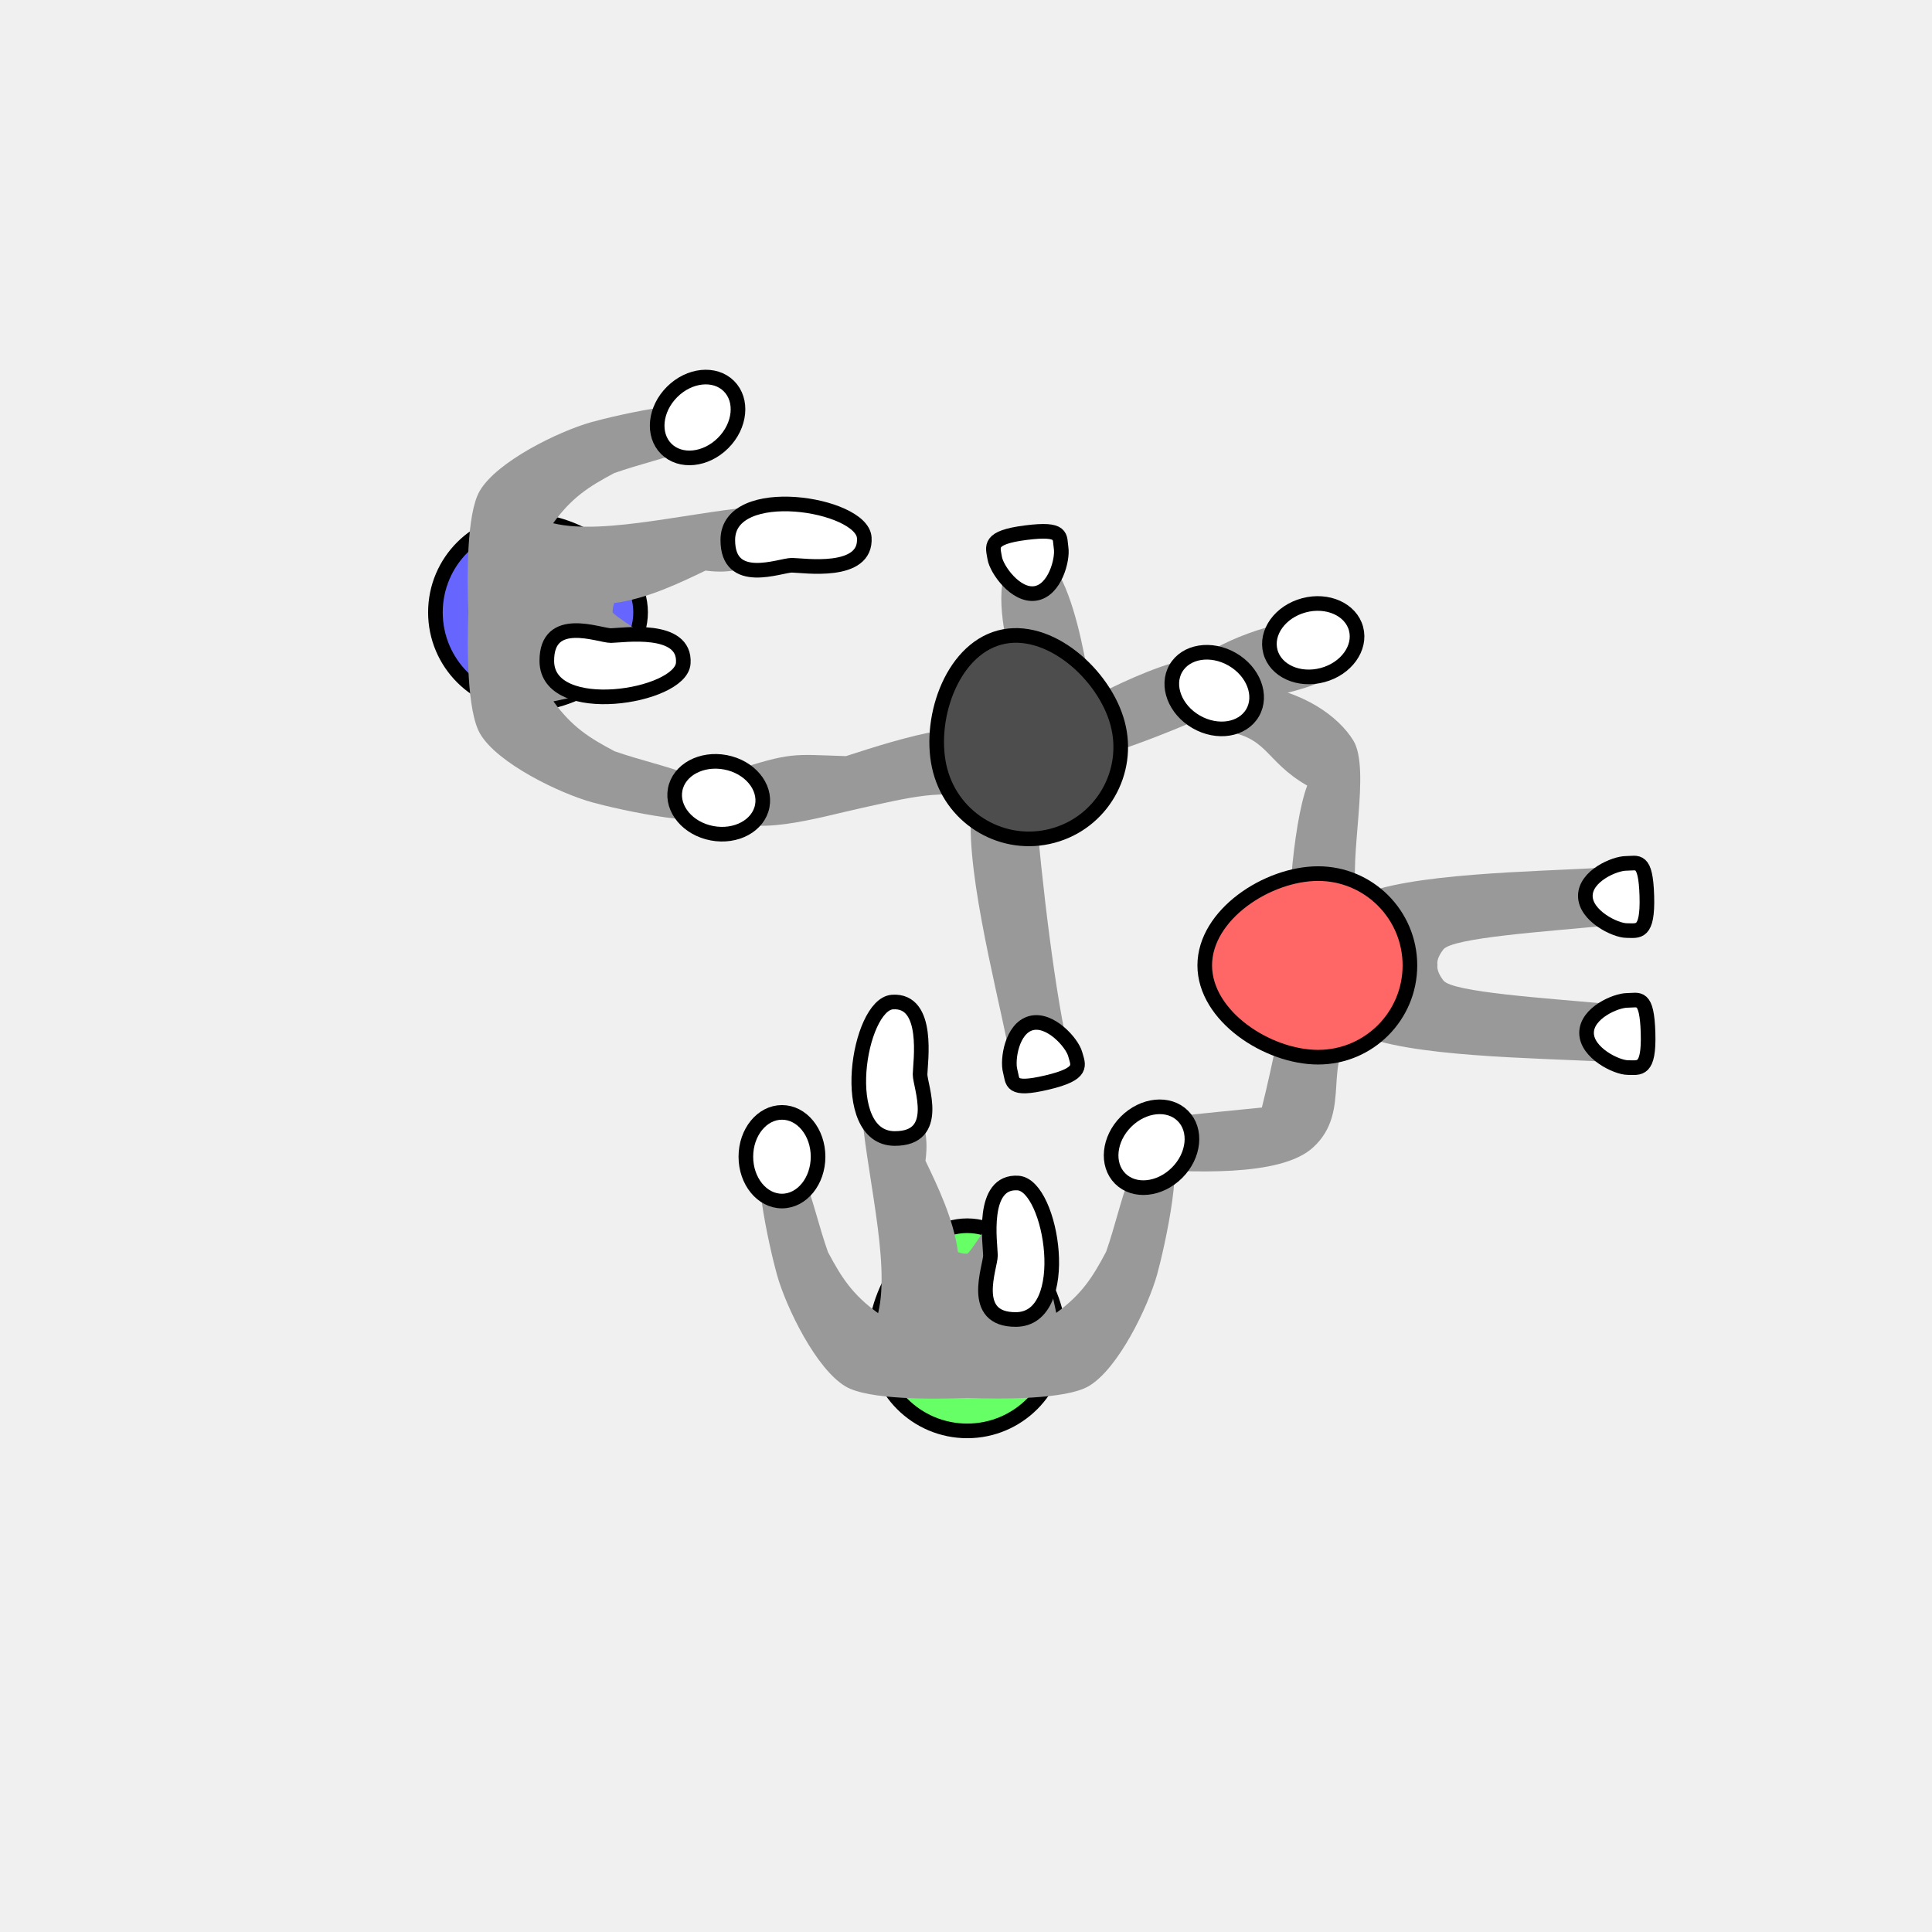
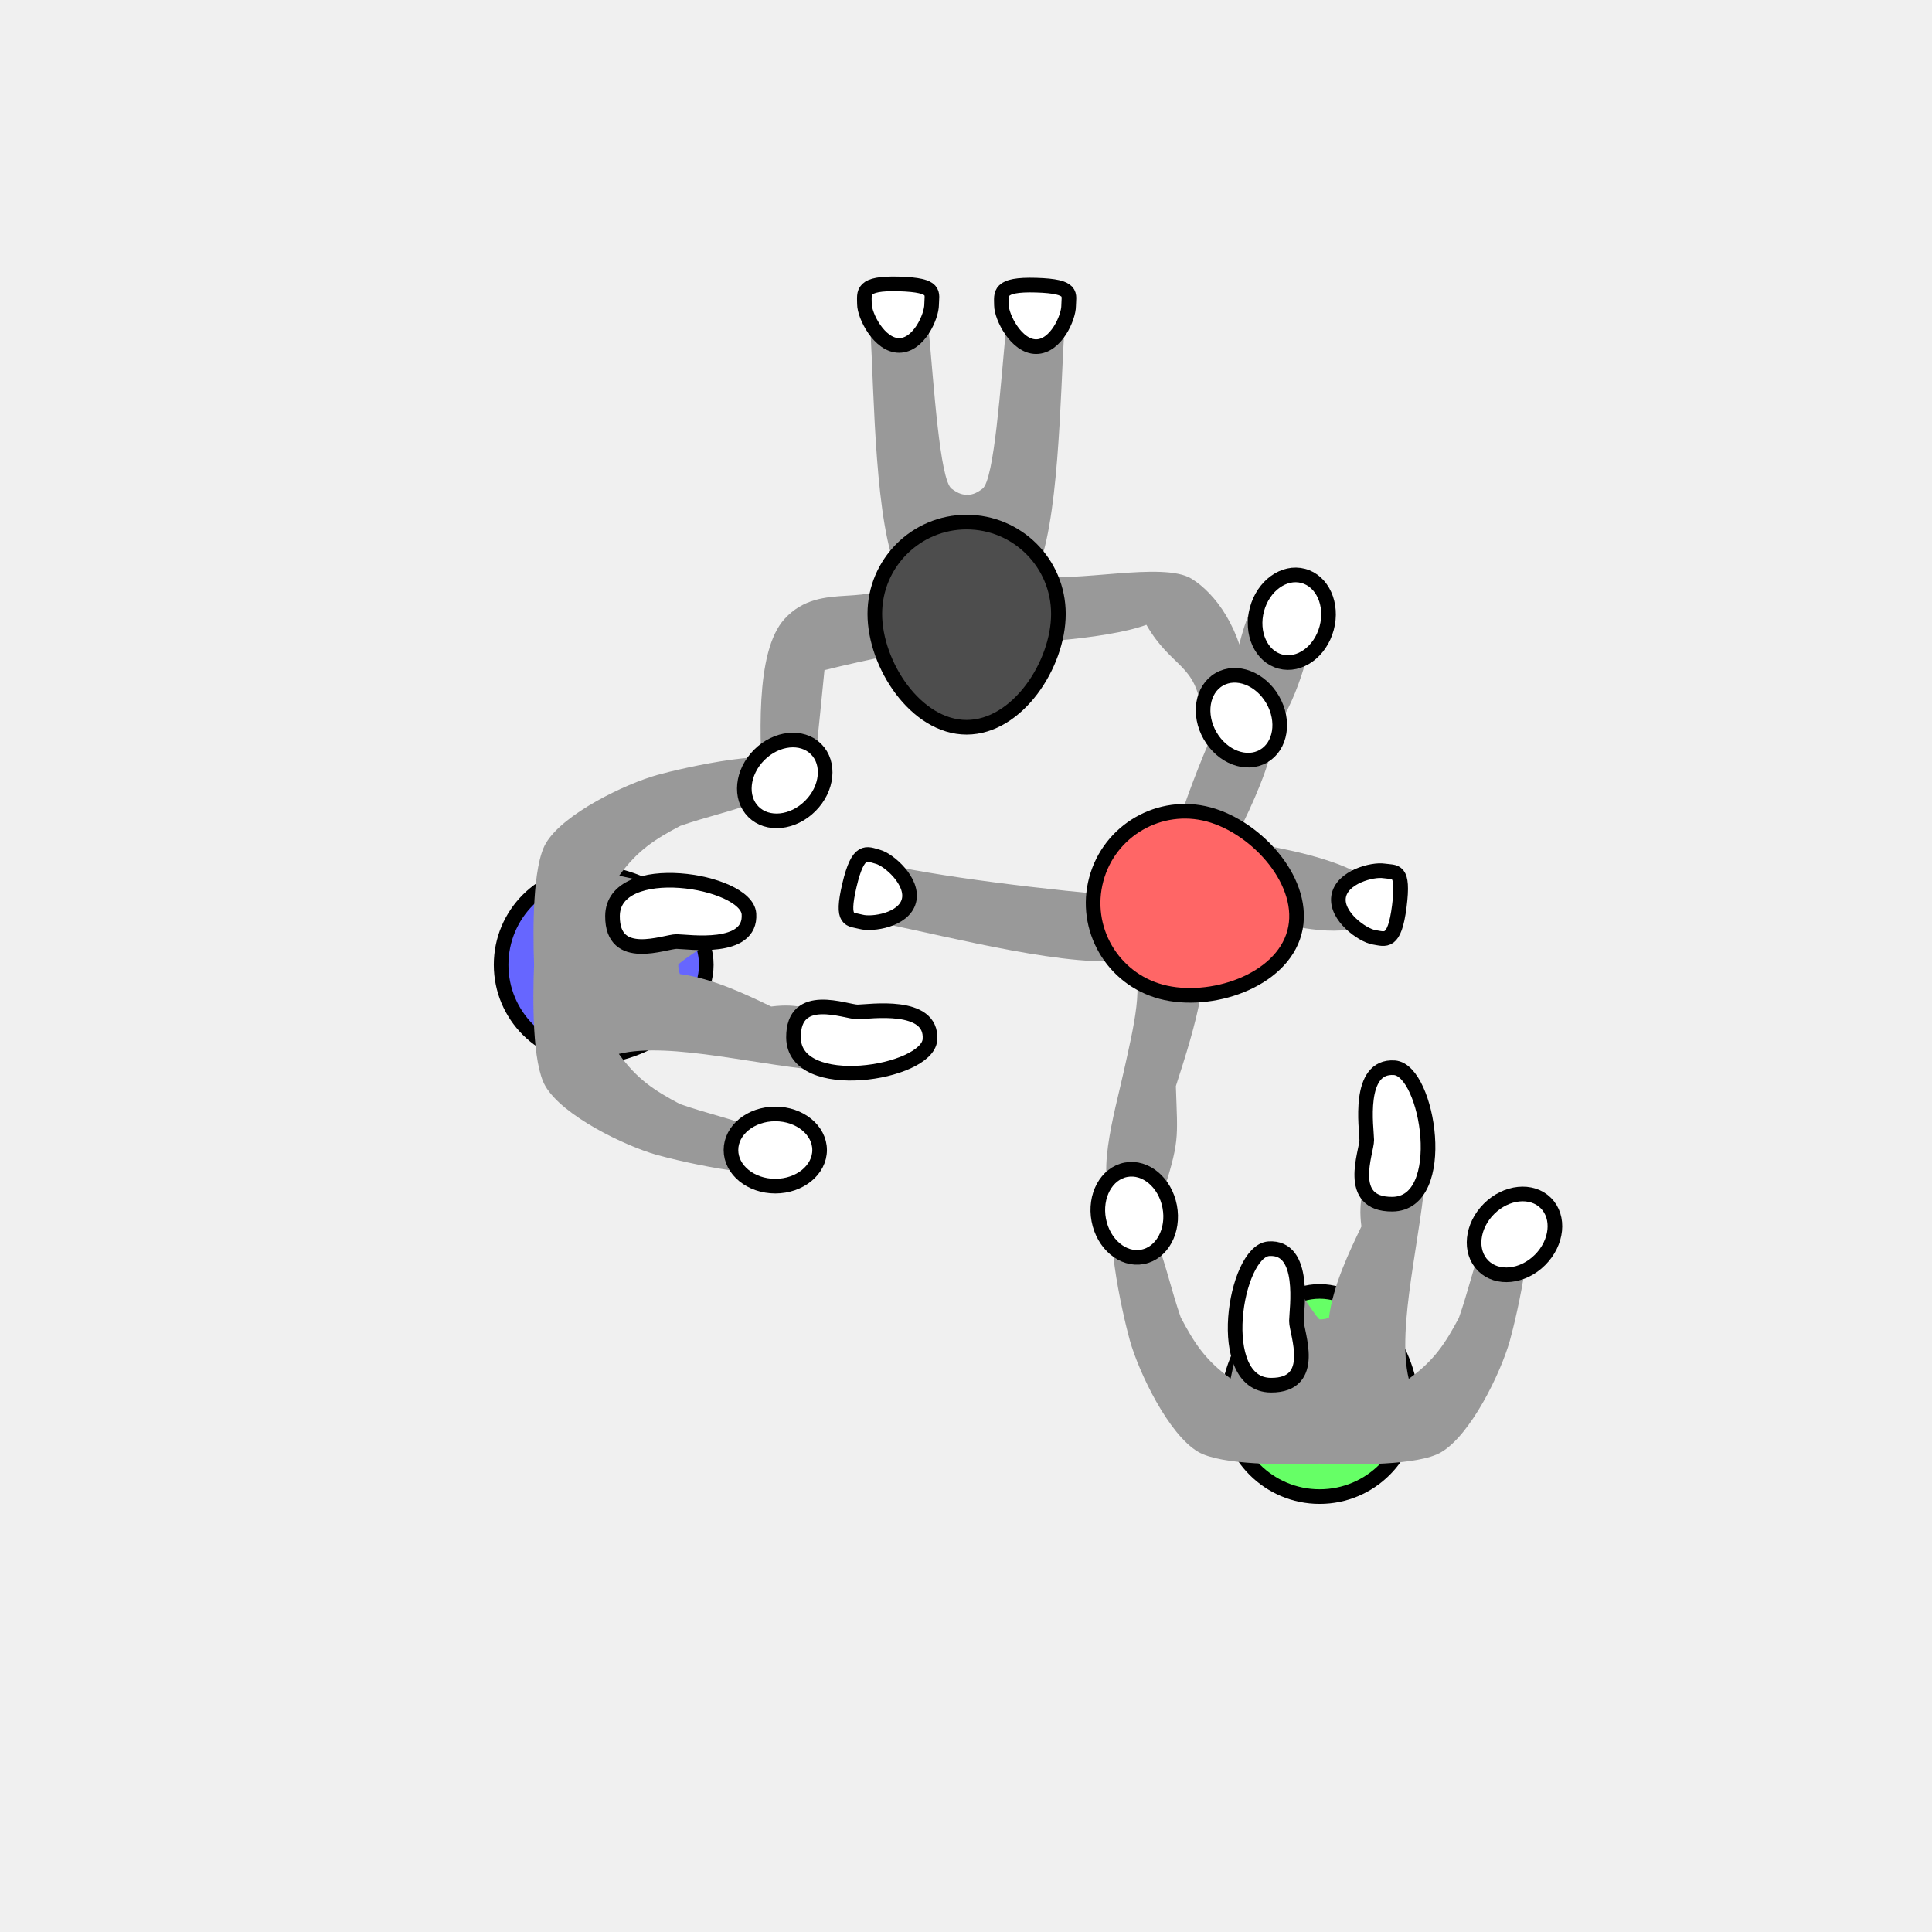
<svg xmlns="http://www.w3.org/2000/svg" width="35mm" height="35mm" viewBox="0 0 35 35" version="1.1" id="svg1" xml:space="preserve">
  <defs id="defs1" />
  <g id="layer1">
-     <path style="fill:#999999;fill-opacity:1;stroke:none;stroke-width:0.265;stroke-dasharray:none;stroke-opacity:1" d="m 29.332,18.726 c 0.004,0.262 -0.082,0.518 -0.262,0.508 -1.252,-0.072 -3.577,-0.081 -4.482,-0.51 -0.679,0.438 -0.068,1.392 -0.799,2.062 -0.594,0.545 -2.217,0.451 -3.285,0.383 -0.082,-0.368 -0.028,-0.421 0.051,-0.867 0.906,-0.101 2.305,-0.238 2.305,-0.238 0.194,-0.768 0.416,-1.915 0.539,-2.578 -0.125,-0.662 0.018,-2.548 0.282,-3.254 -0.8,-0.462 -0.69,-0.903 -1.597,-1 -0.081,-0.446 0.48,-0.468 0.561,-0.836 0.976,0.113 1.607,0.59 1.871,1.018 0.321,0.521 -0.091,2.149 0.066,2.83 0.904,-0.432 3.23,-0.45 4.482,-0.527 0.359,-0.022 0.346,1.022 -0.012,1.057 -1.03,0.101 -2.744,0.213 -2.906,0.428 -0.092,0.121 -0.116,0.211 -0.105,0.279 -0.01,0.068 0.015,0.16 0.107,0.281 0.163,0.214 1.876,0.321 2.906,0.418 0.179,0.017 0.273,0.285 0.277,0.547 z" id="path4-6" />
-     <path id="path1-3" style="fill:#ff6666;fill-opacity:1;stroke:#000000;stroke-width:0.265" d="m 23.879,15.826 c -0.918,0 -2.054,0.744 -2.054,1.663 0,0.918 1.136,1.663 2.054,1.663 0.918,0 1.663,-0.744 1.663,-1.663 0,-0.918 -0.744,-1.663 -1.663,-1.663 z" />
-     <path id="path1-7-1-1" style="fill:#ffffff;stroke:#000000;stroke-width:0.265;stroke-dasharray:none" d="m 29.48,18.123 c -0.207,0 -0.738,0.228 -0.738,0.589 0,0.361 0.542,0.628 0.749,0.628 0.207,0 0.386,0.07 0.365,-0.628 -0.021,-0.698 -0.168,-0.589 -0.375,-0.589 z" />
-     <path id="path1-7-1-9-7" style="fill:#ffffff;stroke:#000000;stroke-width:0.265;stroke-dasharray:none" d="m 29.458,15.641 c -0.207,0 -0.738,0.228 -0.738,0.589 0,0.361 0.542,0.628 0.749,0.628 0.207,0 0.386,0.07 0.365,-0.628 -0.021,-0.698 -0.168,-0.589 -0.375,-0.589 z" />
-     <path style="fill:#999999;fill-opacity:1;stroke:none;stroke-width:0.1" d="m 18.684,13.122 c 0,0 -1.159,-2.866 -0.095,-3.13 0.874,-0.217 1.198,2.789 1.198,2.789 z" id="path2" />
-     <path id="path1-7-1-1-6" style="fill:#ffffff;stroke:#000000;stroke-width:0.265;stroke-dasharray:none" d="m 19.223,9.929 c 0.032,0.205 -0.11,0.765 -0.466,0.821 -0.357,0.056 -0.705,-0.437 -0.737,-0.642 -0.032,-0.205 -0.13,-0.37 0.563,-0.458 0.693,-0.088 0.608,0.074 0.64,0.279 z" />
-     <path style="fill:#999999;fill-opacity:1;stroke:none;stroke-width:0.265;stroke-dasharray:none;stroke-opacity:1" d="m 21.956,12.928 c 0.642,-0.288 2.186,-0.419 2.275,-0.85 0.057,-0.276 0.021,-0.658 -0.442,-0.828 -0.243,-0.089 -1.421,0.206 -2.041,0.665 -0.765,0.013 -2.659,1.043 -3.067,1.39 -1.014,-0.368 -2.302,0.054 -3.357,0.393 -0.977,-0.031 -0.974,-0.078 -2.07,0.276 -0.226,0.514 -0.381,0.352 -0.083,0.763 0.345,0.476 1.683,0.065 2.441,-0.1 0.736,-0.161 1.658,-0.399 2.008,-0.103 -0.184,0.985 0.401,3.237 0.651,4.466 0.071,0.352 1.076,0.07 1.018,-0.285 -0.264,-1.331 -0.487,-3.428 -0.58,-4.756 0.88,-0.032 2.558,-0.724 3.248,-1.033 z" id="path4-6-8" />
-     <ellipse style="fill:#ffffff;fill-opacity:1;stroke:#000000;stroke-width:0.265;stroke-dasharray:none;stroke-opacity:1" id="path1-7-2-9-9-1-3-1" cx="-17.36" cy="19.978" rx="0.654" ry="0.803" transform="rotate(-105)" />
-     <path id="path1-3-8" style="fill:#4d4d4d;fill-opacity:1;stroke:#000000;stroke-width:0.265" d="m 17.034,13.965 c -0.238,-0.887 0.187,-2.177 1.074,-2.415 0.887,-0.238 1.9,0.667 2.138,1.554 0.238,0.887 -0.289,1.799 -1.176,2.036 -0.887,0.238 -1.799,-0.289 -2.036,-1.176 z" />
-     <path id="path1-7-1-9-7-31" style="fill:#ffffff;stroke:#000000;stroke-width:0.265;stroke-dasharray:none" d="m 18.3,19.401 c -0.054,-0.2 0.029,-0.772 0.378,-0.866 0.349,-0.093 0.747,0.361 0.8,0.561 0.054,0.2 0.168,0.355 -0.512,0.515 -0.68,0.16 -0.612,-0.01 -0.666,-0.21 z" />
-     <path id="path1-3-0-4" style="fill:#66ff66;fill-opacity:1;stroke:#000000;stroke-width:0.265" d="m 15.859,24.259 c 10e-7,-0.918 0.744,-2.054 1.663,-2.054 0.918,-1e-6 1.663,1.136 1.663,2.054 -10e-7,0.918 -0.744,1.663 -1.663,1.663 -0.918,1e-6 -1.663,-0.744 -1.663,-1.663 z" />
-     <path style="fill:#999999;fill-opacity:1;stroke:none;stroke-width:0.265;stroke-dasharray:none;stroke-opacity:1" d="m 19.135,23.784 c 0.46,-0.333 0.661,-0.647 0.904,-1.109 0.323,-0.924 0.432,-1.969 1.064,-1.953 0.425,0.011 -0.02,1.934 -0.141,2.367 -0.163,0.583 -0.703,1.709 -1.24,2.023 -0.412,0.241 -1.574,0.236 -2.197,0.213 -0.624,0.025 -1.788,0.035 -2.201,-0.205 -0.538,-0.313 -1.081,-1.435 -1.246,-2.018 -0.122,-0.433 -0.575,-2.357 -0.15,-2.369 0.633,-0.019 0.746,1.029 1.072,1.951 0.245,0.461 0.447,0.774 0.908,1.105 0.23,-0.945 -0.237,-2.597 -0.314,-3.85 -0.022,-0.359 1.02,-0.424 1.055,-0.066 0.05,0.515 0.184,0.627 0.117,1.156 0.217,0.453 0.512,1.061 0.588,1.654 0.059,0.022 0.115,0.03 0.166,0.029 0.051,9.9e-5 0.538,-0.794 0.597,-0.816 0.61,-0.121 0.804,0.891 1.018,1.887 z" id="path4-6-3-2-0" />
-     <ellipse style="fill:#ffffff;fill-opacity:1;stroke:#000000;stroke-width:0.265;stroke-dasharray:none;stroke-opacity:1" id="path1-7-2-9-9-1-3-4" cx="-14.166" cy="-20.955" rx="0.654" ry="0.803" transform="scale(-1)" />
-     <path id="path1-7-1-1-4-1" style="fill:#ffffff;stroke:#000000;stroke-width:0.265;stroke-dasharray:none" d="m 18.445,21.432 c -0.683,-0.048 -0.504,1.103 -0.502,1.31 0.002,0.207 -0.396,1.168 0.463,1.162 1.043,-0.007 0.653,-2.428 0.038,-2.472 z" />
-     <path id="path1-7-1-1-4-5-9" style="fill:#ffffff;stroke:#000000;stroke-width:0.265;stroke-dasharray:none" d="m 16.166,18.153 c 0.683,-0.048 0.504,1.103 0.502,1.31 -0.002,0.207 0.396,1.168 -0.463,1.162 -1.043,-0.007 -0.653,-2.428 -0.038,-2.472 z" />
-     <ellipse style="fill:#ffffff;fill-opacity:1;stroke:#000000;stroke-width:0.265;stroke-dasharray:none;stroke-opacity:1" id="path1-7-2-9-9-1" cx="29.447" cy="0.055" rx="0.654" ry="0.803" transform="matrix(0.7071068,0.7071068,0.7071068,-0.7071068,0,0)" />
-     <path id="path1-3-0-4-6" style="fill:#6666ff;fill-opacity:1;stroke:#000000;stroke-width:0.265" d="m 9.551,9.43 c 0.918,10e-7 2.054,0.744 2.054,1.663 10e-7,0.918 -1.136,1.663 -2.054,1.663 -0.918,-1e-6 -1.663,-0.744 -1.663,-1.663 0,-0.918 0.744,-1.663 1.663,-1.663 z" />
-     <path style="fill:#999999;fill-opacity:1;stroke:none;stroke-width:0.265;stroke-dasharray:none;stroke-opacity:1" d="m 10.026,12.706 c 0.333,0.46 0.647,0.661 1.109,0.904 0.924,0.323 1.969,0.432 1.953,1.064 -0.011,0.425 -1.934,-0.02 -2.367,-0.141 -0.583,-0.163 -1.709,-0.703 -2.023,-1.24 -0.241,-0.412 -0.236,-1.574 -0.213,-2.197 -0.025,-0.624 -0.035,-1.788 0.205,-2.201 0.313,-0.538 1.435,-1.081 2.018,-1.246 0.433,-0.122 2.357,-0.575 2.369,-0.15 0.019,0.633 -1.029,0.746 -1.951,1.072 -0.461,0.245 -0.774,0.447 -1.105,0.908 0.945,0.23 2.597,-0.237 3.85,-0.314 0.359,-0.022 0.424,1.02 0.066,1.055 -0.515,0.05 -0.627,0.184 -1.156,0.117 -0.453,0.217 -1.061,0.512 -1.654,0.588 -0.022,0.059 -0.03,0.115 -0.029,0.166 -9.8e-5,0.051 0.794,0.538 0.816,0.597 0.121,0.61 -0.891,0.804 -1.887,1.018 z" id="path4-6-3-2-0-4" />
-     <ellipse style="fill:#ffffff;fill-opacity:1;stroke:#000000;stroke-width:0.265;stroke-dasharray:none;stroke-opacity:1" id="path1-7-2-9-9-1-3-3" cx="-14.284" cy="3.588" rx="0.654" ry="0.803" transform="rotate(-135)" />
-     <path id="path1-7-1-1-4-1-0" style="fill:#ffffff;stroke:#000000;stroke-width:0.265;stroke-dasharray:none" d="m 12.378,12.016 c 0.048,-0.683 -1.103,-0.504 -1.31,-0.502 -0.207,0.002 -1.168,-0.396 -1.162,0.463 0.007,1.043 2.428,0.653 2.472,0.038 z" />
-     <path id="path1-7-1-1-4-5-9-3" style="fill:#ffffff;stroke:#000000;stroke-width:0.265;stroke-dasharray:none" d="m 15.657,9.738 c 0.048,0.683 -1.103,0.504 -1.31,0.502 -0.207,-0.002 -1.168,0.396 -1.162,-0.463 0.007,-1.043 2.428,-0.653 2.472,-0.038 z" />
-     <ellipse style="fill:#ffffff;fill-opacity:1;stroke:#000000;stroke-width:0.265;stroke-dasharray:none;stroke-opacity:1" id="path1-7-2-9-9-1-3-9-9-8-5-4" cx="-11.776" cy="15.483" rx="0.654" ry="0.803" transform="rotate(-79.27192)" />
-     <ellipse style="fill:#ffffff;fill-opacity:1;stroke:#000000;stroke-width:0.265;stroke-dasharray:none;stroke-opacity:1" id="path1-7-2-9-9-1-3-1-6" cx="0.164" cy="25.305" rx="0.654" ry="0.803" transform="rotate(-60)" />
+     <path style="fill:#999999;fill-opacity:1;stroke:none;stroke-width:0.265;stroke-dasharray:none;stroke-opacity:1" d="m 16.274,5.668 c -0.262,-0.004 -0.518,0.082 -0.508,0.262 0.072,1.252 0.081,3.577 0.51,4.482 -0.438,0.679 -1.392,0.068 -2.062,0.799 -0.545,0.594 -0.451,2.217 -0.383,3.285 0.368,0.082 0.421,0.028 0.867,-0.051 0.101,-0.906 0.238,-2.305 0.238,-2.305 0.768,-0.194 1.915,-0.416 2.578,-0.539 0.662,0.125 2.548,-0.018 3.254,-0.282 0.462,0.8 0.903,0.69 1,1.597 0.446,0.081 0.468,-0.48 0.836,-0.561 -0.113,-0.976 -0.59,-1.607 -1.018,-1.871 -0.521,-0.321 -2.149,0.091 -2.83,-0.066 0.432,-0.904 0.45,-3.23 0.527,-4.482 0.022,-0.359 -1.022,-0.346 -1.057,0.012 -0.101,1.03 -0.213,2.744 -0.428,2.906 -0.121,0.092 -0.211,0.116 -0.279,0.105 -0.068,0.01 -0.16,-0.015 -0.281,-0.107 C 17.025,8.688 16.918,6.975 16.821,5.945 16.804,5.766 16.536,5.672 16.274,5.668 Z" id="path4-6" />
+     <path id="path1-3" style="fill:#4d4d4d;fill-opacity:1;stroke:#000000;stroke-width:0.265" d="m 19.174,11.121 c 0,0.918 -0.744,2.054 -1.663,2.054 -0.918,0 -1.663,-1.136 -1.663,-2.054 0,-0.918 0.744,-1.663 1.663,-1.663 0.918,0 1.663,0.744 1.663,1.663 z" />
+     <path id="path1-7-1-1" style="fill:#ffffff;stroke:#000000;stroke-width:0.265;stroke-dasharray:none" d="m 16.877,5.52 c 0,0.207 -0.228,0.738 -0.589,0.738 -0.361,0 -0.628,-0.542 -0.628,-0.749 0,-0.207 -0.07,-0.386 0.628,-0.365 0.698,0.021 0.589,0.168 0.589,0.375 z" />
+     <path id="path1-7-1-9-7" style="fill:#ffffff;stroke:#000000;stroke-width:0.265;stroke-dasharray:none" d="m 19.359,5.542 c 0,0.207 -0.228,0.738 -0.589,0.738 -0.361,0 -0.628,-0.542 -0.628,-0.749 0,-0.207 -0.07,-0.386 0.628,-0.365 0.698,0.021 0.589,0.168 0.589,0.375 z" />
+     <path style="fill:#999999;fill-opacity:1;stroke:none;stroke-width:0.1" d="m 21.878,16.316 c 0,0 2.866,1.159 3.13,0.095 0.217,-0.874 -2.789,-1.198 -2.789,-1.198 z" id="path2" />
+     <path id="path1-7-1-1-6" style="fill:#ffffff;stroke:#000000;stroke-width:0.265;stroke-dasharray:none" d="m 25.071,15.777 c -0.205,-0.032 -0.765,0.11 -0.821,0.466 -0.056,0.357 0.437,0.705 0.642,0.737 0.205,0.032 0.37,0.13 0.458,-0.563 0.088,-0.693 -0.074,-0.608 -0.279,-0.64 z" />
+     <path style="fill:#999999;fill-opacity:1;stroke:none;stroke-width:0.265;stroke-dasharray:none;stroke-opacity:1" d="m 22.072,13.044 c 0.288,-0.642 0.419,-2.186 0.85,-2.275 0.276,-0.057 0.658,-0.021 0.828,0.442 0.089,0.243 -0.206,1.421 -0.665,2.041 -0.013,0.765 -1.043,2.659 -1.39,3.067 0.368,1.014 -0.054,2.302 -0.393,3.357 0.031,0.977 0.078,0.974 -0.276,2.07 -0.514,0.226 -0.352,0.381 -0.763,0.083 -0.476,-0.345 -0.065,-1.683 0.1,-2.441 0.161,-0.736 0.399,-1.658 0.103,-2.008 -0.985,0.184 -3.237,-0.401 -4.466,-0.651 -0.352,-0.071 -0.07,-1.076 0.285,-1.018 1.331,0.264 3.428,0.487 4.756,0.58 0.032,-0.88 0.724,-2.558 1.033,-3.248 z" id="path4-6-8" />
+     <ellipse style="fill:#ffffff;fill-opacity:1;stroke:#000000;stroke-width:0.265;stroke-dasharray:none;stroke-opacity:1" id="path1-7-2-9-9-1-3-1" cx="25.506" cy="-4.77" rx="0.654" ry="0.803" transform="matrix(0.9659258,0.258819,0.258819,-0.9659258,0,0)" />
+     <path id="path1-3-8" style="fill:#ff6666;fill-opacity:1;stroke:#000000;stroke-width:0.265" d="m 21.035,17.966 c 0.887,0.238 2.177,-0.187 2.415,-1.074 0.238,-0.887 -0.667,-1.9 -1.554,-2.138 -0.887,-0.238 -1.799,0.289 -2.036,1.176 -0.238,0.887 0.289,1.799 1.176,2.036 z" />
+     <path id="path1-7-1-9-7-31" style="fill:#ffffff;stroke:#000000;stroke-width:0.265;stroke-dasharray:none" d="m 15.599,16.7 c 0.2,0.054 0.772,-0.029 0.866,-0.378 0.093,-0.349 -0.361,-0.747 -0.561,-0.8 -0.2,-0.054 -0.355,-0.168 -0.515,0.512 -0.16,0.68 0.01,0.612 0.21,0.666 z" />
+     <path id="path1-3-0-4" style="fill:#6666ff;fill-opacity:1;stroke:#000000;stroke-width:0.265" d="m 10.741,19.141 c 0.918,-1e-6 2.054,-0.744 2.054,-1.663 1e-6,-0.918 -1.136,-1.663 -2.054,-1.663 -0.918,1e-6 -1.663,0.744 -1.663,1.663 -1e-6,0.918 0.744,1.663 1.663,1.663 z" />
+     <path style="fill:#999999;fill-opacity:1;stroke:none;stroke-width:0.265;stroke-dasharray:none;stroke-opacity:1" d="m 11.216,15.865 c 0.333,-0.46 0.647,-0.661 1.109,-0.904 0.924,-0.323 1.969,-0.432 1.953,-1.064 -0.011,-0.425 -1.934,0.02 -2.367,0.141 -0.583,0.163 -1.709,0.703 -2.023,1.24 -0.241,0.412 -0.236,1.574 -0.213,2.197 -0.025,0.624 -0.035,1.788 0.205,2.201 0.313,0.538 1.435,1.081 2.018,1.246 0.433,0.122 2.357,0.575 2.369,0.15 0.019,-0.633 -1.029,-0.746 -1.951,-1.072 -0.461,-0.245 -0.774,-0.447 -1.105,-0.908 0.945,-0.23 2.597,0.237 3.85,0.314 0.359,0.022 0.424,-1.02 0.066,-1.055 -0.515,-0.05 -0.627,-0.184 -1.156,-0.117 -0.453,-0.217 -1.061,-0.512 -1.654,-0.588 -0.022,-0.059 -0.03,-0.115 -0.029,-0.166 -9.9e-5,-0.051 0.794,-0.538 0.816,-0.597 0.121,-0.61 -0.891,-0.804 -1.887,-1.018 z" id="path4-6-3-2-0" />
+     <ellipse style="fill:#ffffff;fill-opacity:1;stroke:#000000;stroke-width:0.265;stroke-dasharray:none;stroke-opacity:1" id="path1-7-2-9-9-1-3-4" cx="20.834" cy="14.045" rx="0.654" ry="0.803" transform="matrix(0,1,1,0,0,0)" />
+     <path id="path1-7-1-1-4-1" style="fill:#ffffff;stroke:#000000;stroke-width:0.265;stroke-dasharray:none" d="m 13.568,16.555 c 0.048,0.683 -1.103,0.504 -1.31,0.502 -0.207,-0.002 -1.168,0.396 -1.162,-0.463 0.007,-1.043 2.428,-0.653 2.472,-0.038 z" />
+     <path id="path1-7-1-1-4-5-9" style="fill:#ffffff;stroke:#000000;stroke-width:0.265;stroke-dasharray:none" d="m 16.847,18.834 c 0.048,-0.683 -1.103,-0.504 -1.31,-0.502 -0.207,0.002 -1.168,-0.396 -1.162,0.463 0.007,1.043 2.428,0.653 2.472,0.038 z" />
+     <ellipse style="fill:#ffffff;fill-opacity:1;stroke:#000000;stroke-width:0.265;stroke-dasharray:none;stroke-opacity:1" id="path1-7-2-9-9-1" cx="-20.05" cy="0.055" rx="0.654" ry="0.803" transform="rotate(-135)" />
+     <path id="path1-3-0-4-6" style="fill:#66ff66;fill-opacity:1;stroke:#000000;stroke-width:0.265" d="m 25.57,25.449 c -1e-6,-0.918 -0.744,-2.054 -1.663,-2.054 -0.918,-1e-6 -1.663,1.136 -1.663,2.054 10e-7,0.918 0.744,1.663 1.663,1.663 0.918,0 1.663,-0.744 1.663,-1.663 z" />
+     <path style="fill:#999999;fill-opacity:1;stroke:none;stroke-width:0.265;stroke-dasharray:none;stroke-opacity:1" d="m 22.294,24.974 c -0.46,-0.333 -0.661,-0.647 -0.904,-1.109 -0.323,-0.924 -0.432,-1.969 -1.064,-1.953 -0.425,0.011 0.02,1.934 0.141,2.367 0.163,0.583 0.703,1.709 1.24,2.023 0.412,0.241 1.574,0.236 2.197,0.213 0.624,0.025 1.788,0.035 2.201,-0.205 0.538,-0.313 1.081,-1.435 1.246,-2.018 0.122,-0.433 0.575,-2.357 0.15,-2.369 -0.633,-0.019 -0.746,1.029 -1.072,1.951 -0.245,0.461 -0.447,0.774 -0.908,1.105 -0.23,-0.945 0.237,-2.597 0.314,-3.85 0.022,-0.359 -1.02,-0.424 -1.055,-0.066 -0.05,0.515 -0.184,0.627 -0.117,1.156 -0.217,0.453 -0.512,1.061 -0.588,1.654 -0.059,0.022 -0.115,0.03 -0.166,0.029 -0.051,9.8e-5 -0.538,-0.794 -0.597,-0.816 -0.61,-0.121 -0.804,0.891 -1.018,1.887 z" id="path4-6-3-2-0-4" />
+     <ellipse style="fill:#ffffff;fill-opacity:1;stroke:#000000;stroke-width:0.265;stroke-dasharray:none;stroke-opacity:1" id="path1-7-2-9-9-1-3-3" cx="35.213" cy="3.588" rx="0.654" ry="0.803" transform="matrix(0.7071068,0.7071068,0.7071068,-0.7071068,0,0)" />
+     <path id="path1-7-1-1-4-1-0" style="fill:#ffffff;stroke:#000000;stroke-width:0.265;stroke-dasharray:none" d="m 22.984,22.622 c 0.683,-0.048 0.504,1.103 0.502,1.31 -0.002,0.207 0.396,1.168 -0.463,1.162 -1.043,-0.007 -0.653,-2.428 -0.038,-2.472 z" />
+     <path id="path1-7-1-1-4-5-9-3" style="fill:#ffffff;stroke:#000000;stroke-width:0.265;stroke-dasharray:none" d="m 25.262,19.343 c -0.683,-0.048 -0.504,1.103 -0.502,1.31 0.002,0.207 -0.396,1.168 0.463,1.162 1.043,-0.007 0.653,-2.428 0.038,-2.472 z" />
+     <ellipse style="fill:#ffffff;fill-opacity:1;stroke:#000000;stroke-width:0.265;stroke-dasharray:none;stroke-opacity:1" id="path1-7-2-9-9-1-3-9-9-8-5-4" cx="16.097" cy="-25.421" rx="0.654" ry="0.803" transform="matrix(0.9825217,-0.1861482,-0.1861482,-0.9825217,0,0)" />
+     <ellipse style="fill:#ffffff;fill-opacity:1;stroke:#000000;stroke-width:0.265;stroke-dasharray:none;stroke-opacity:1" id="path1-7-2-9-9-1-3-1-6" cx="12.975" cy="-22.505" rx="0.654" ry="0.803" transform="matrix(0.8660254,-0.5,-0.5,-0.8660254,0,0)" />
  </g>
</svg>
